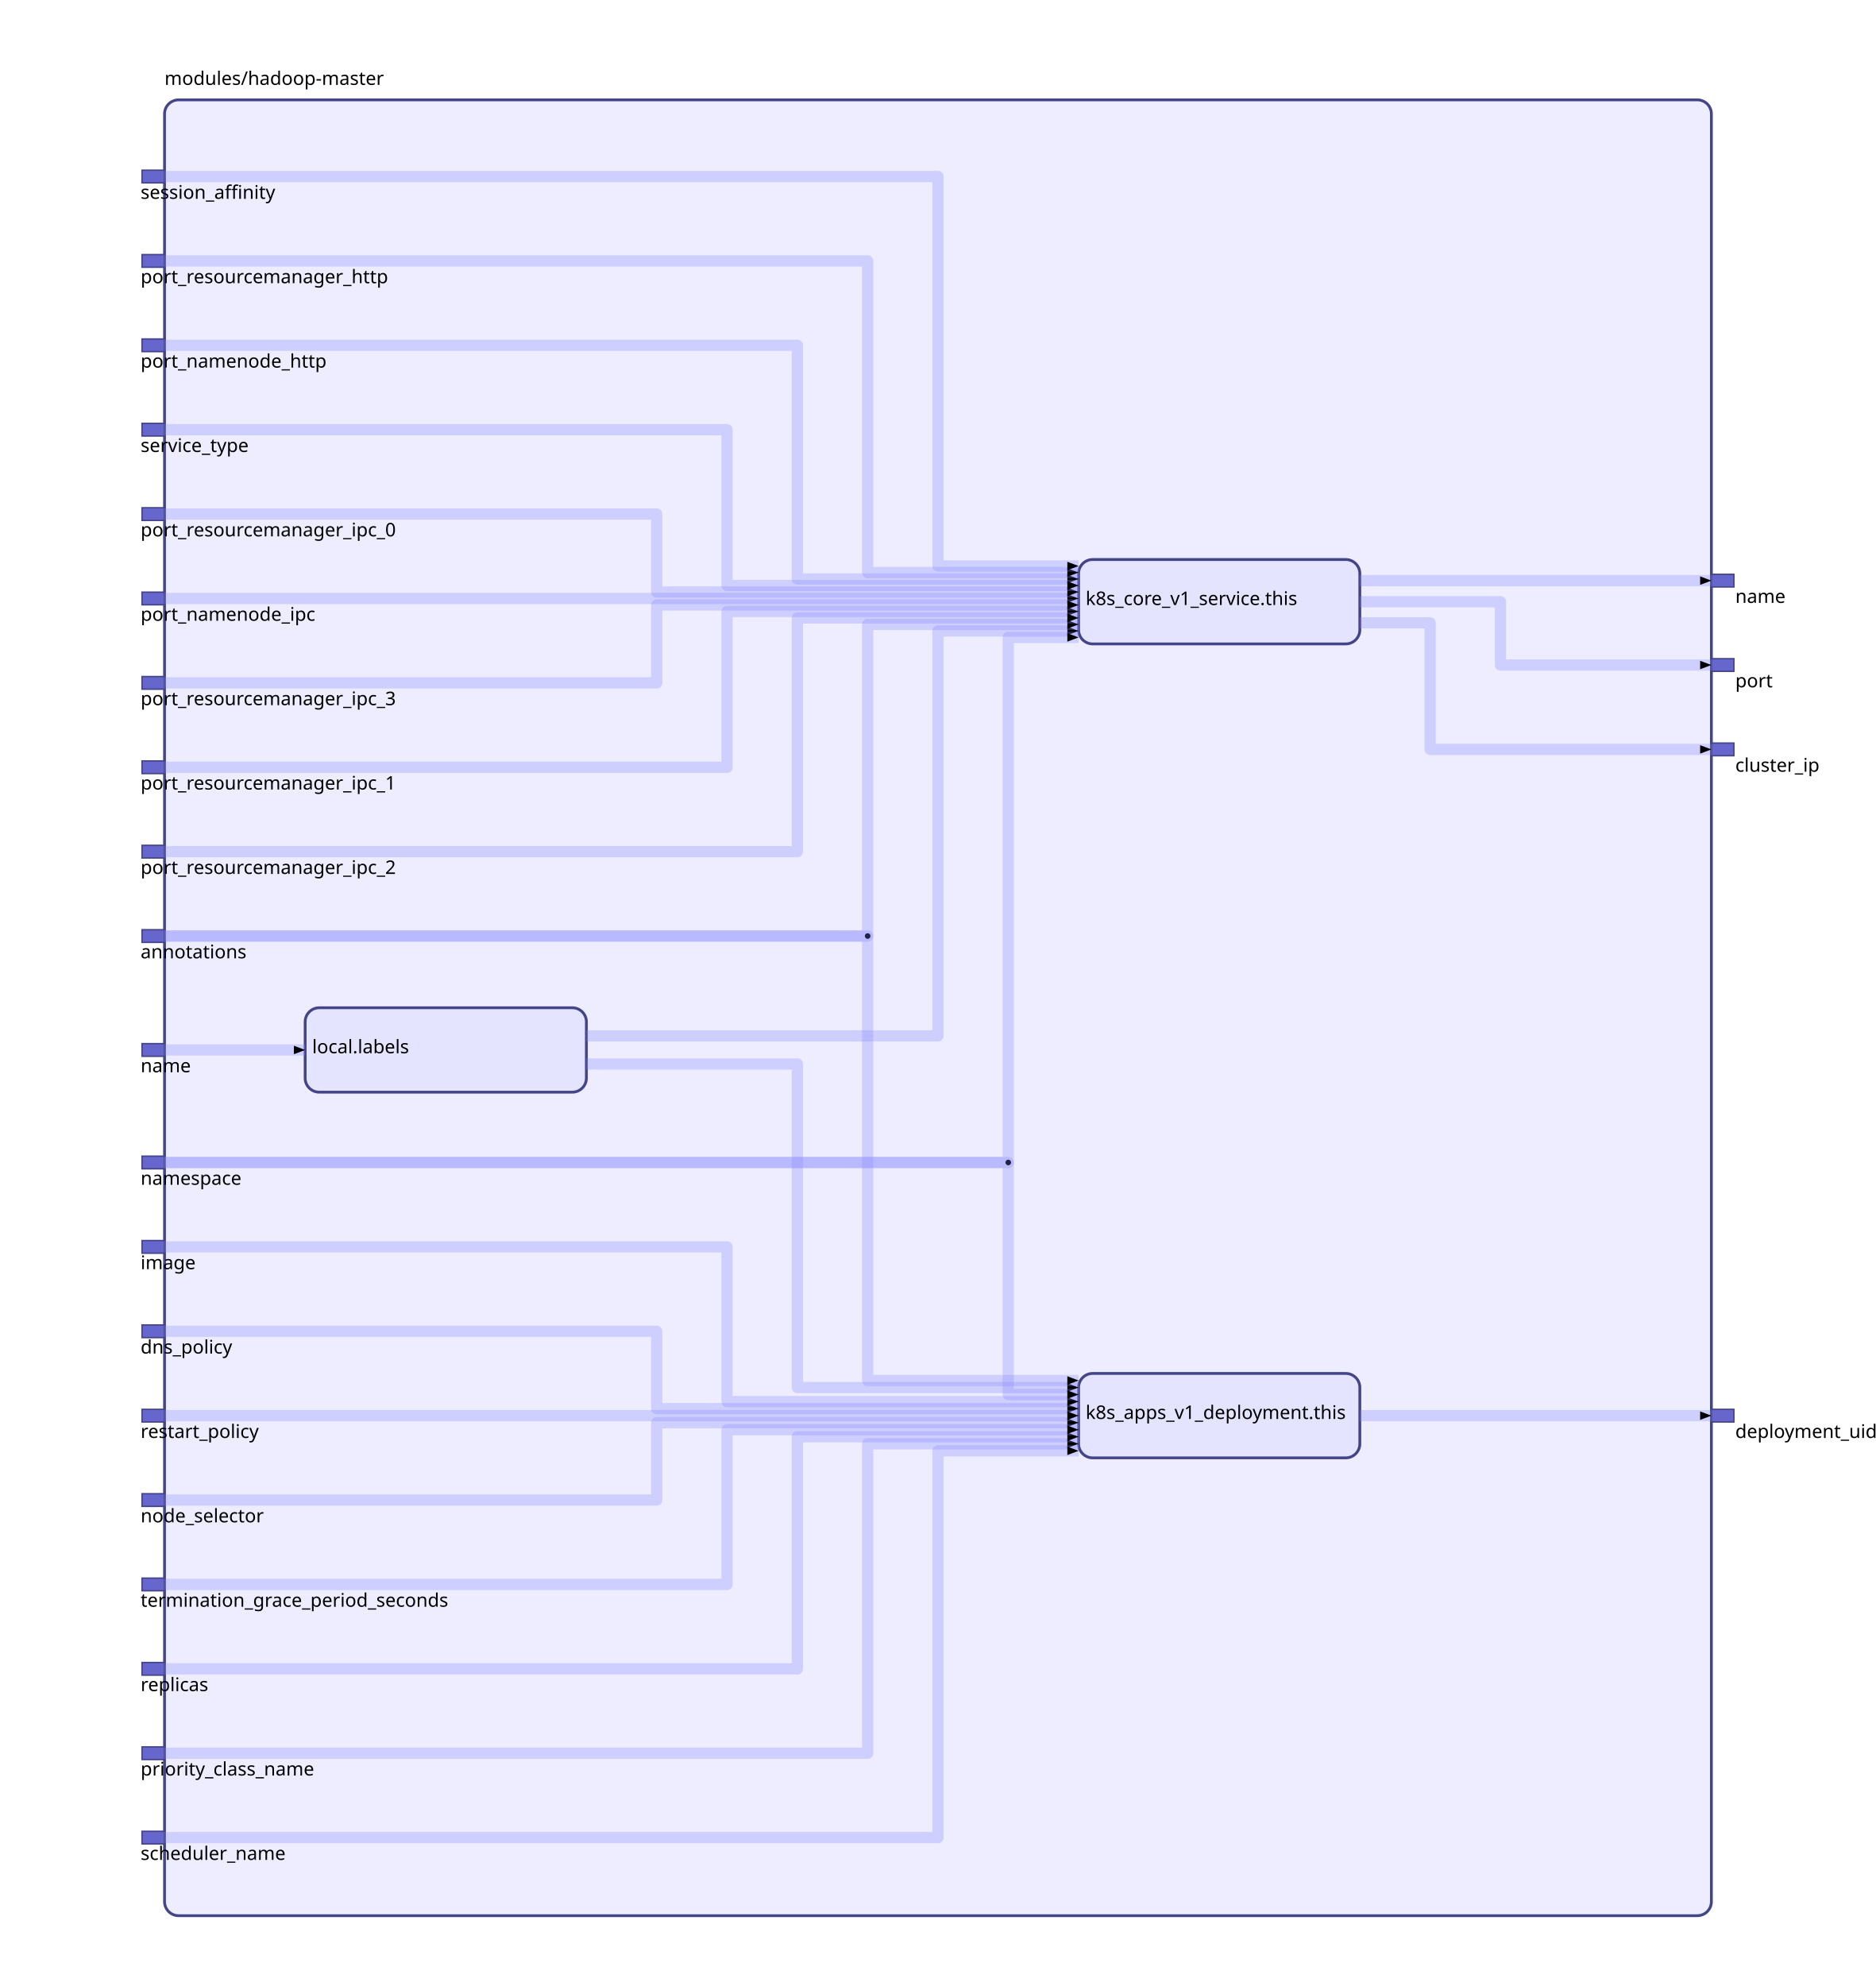
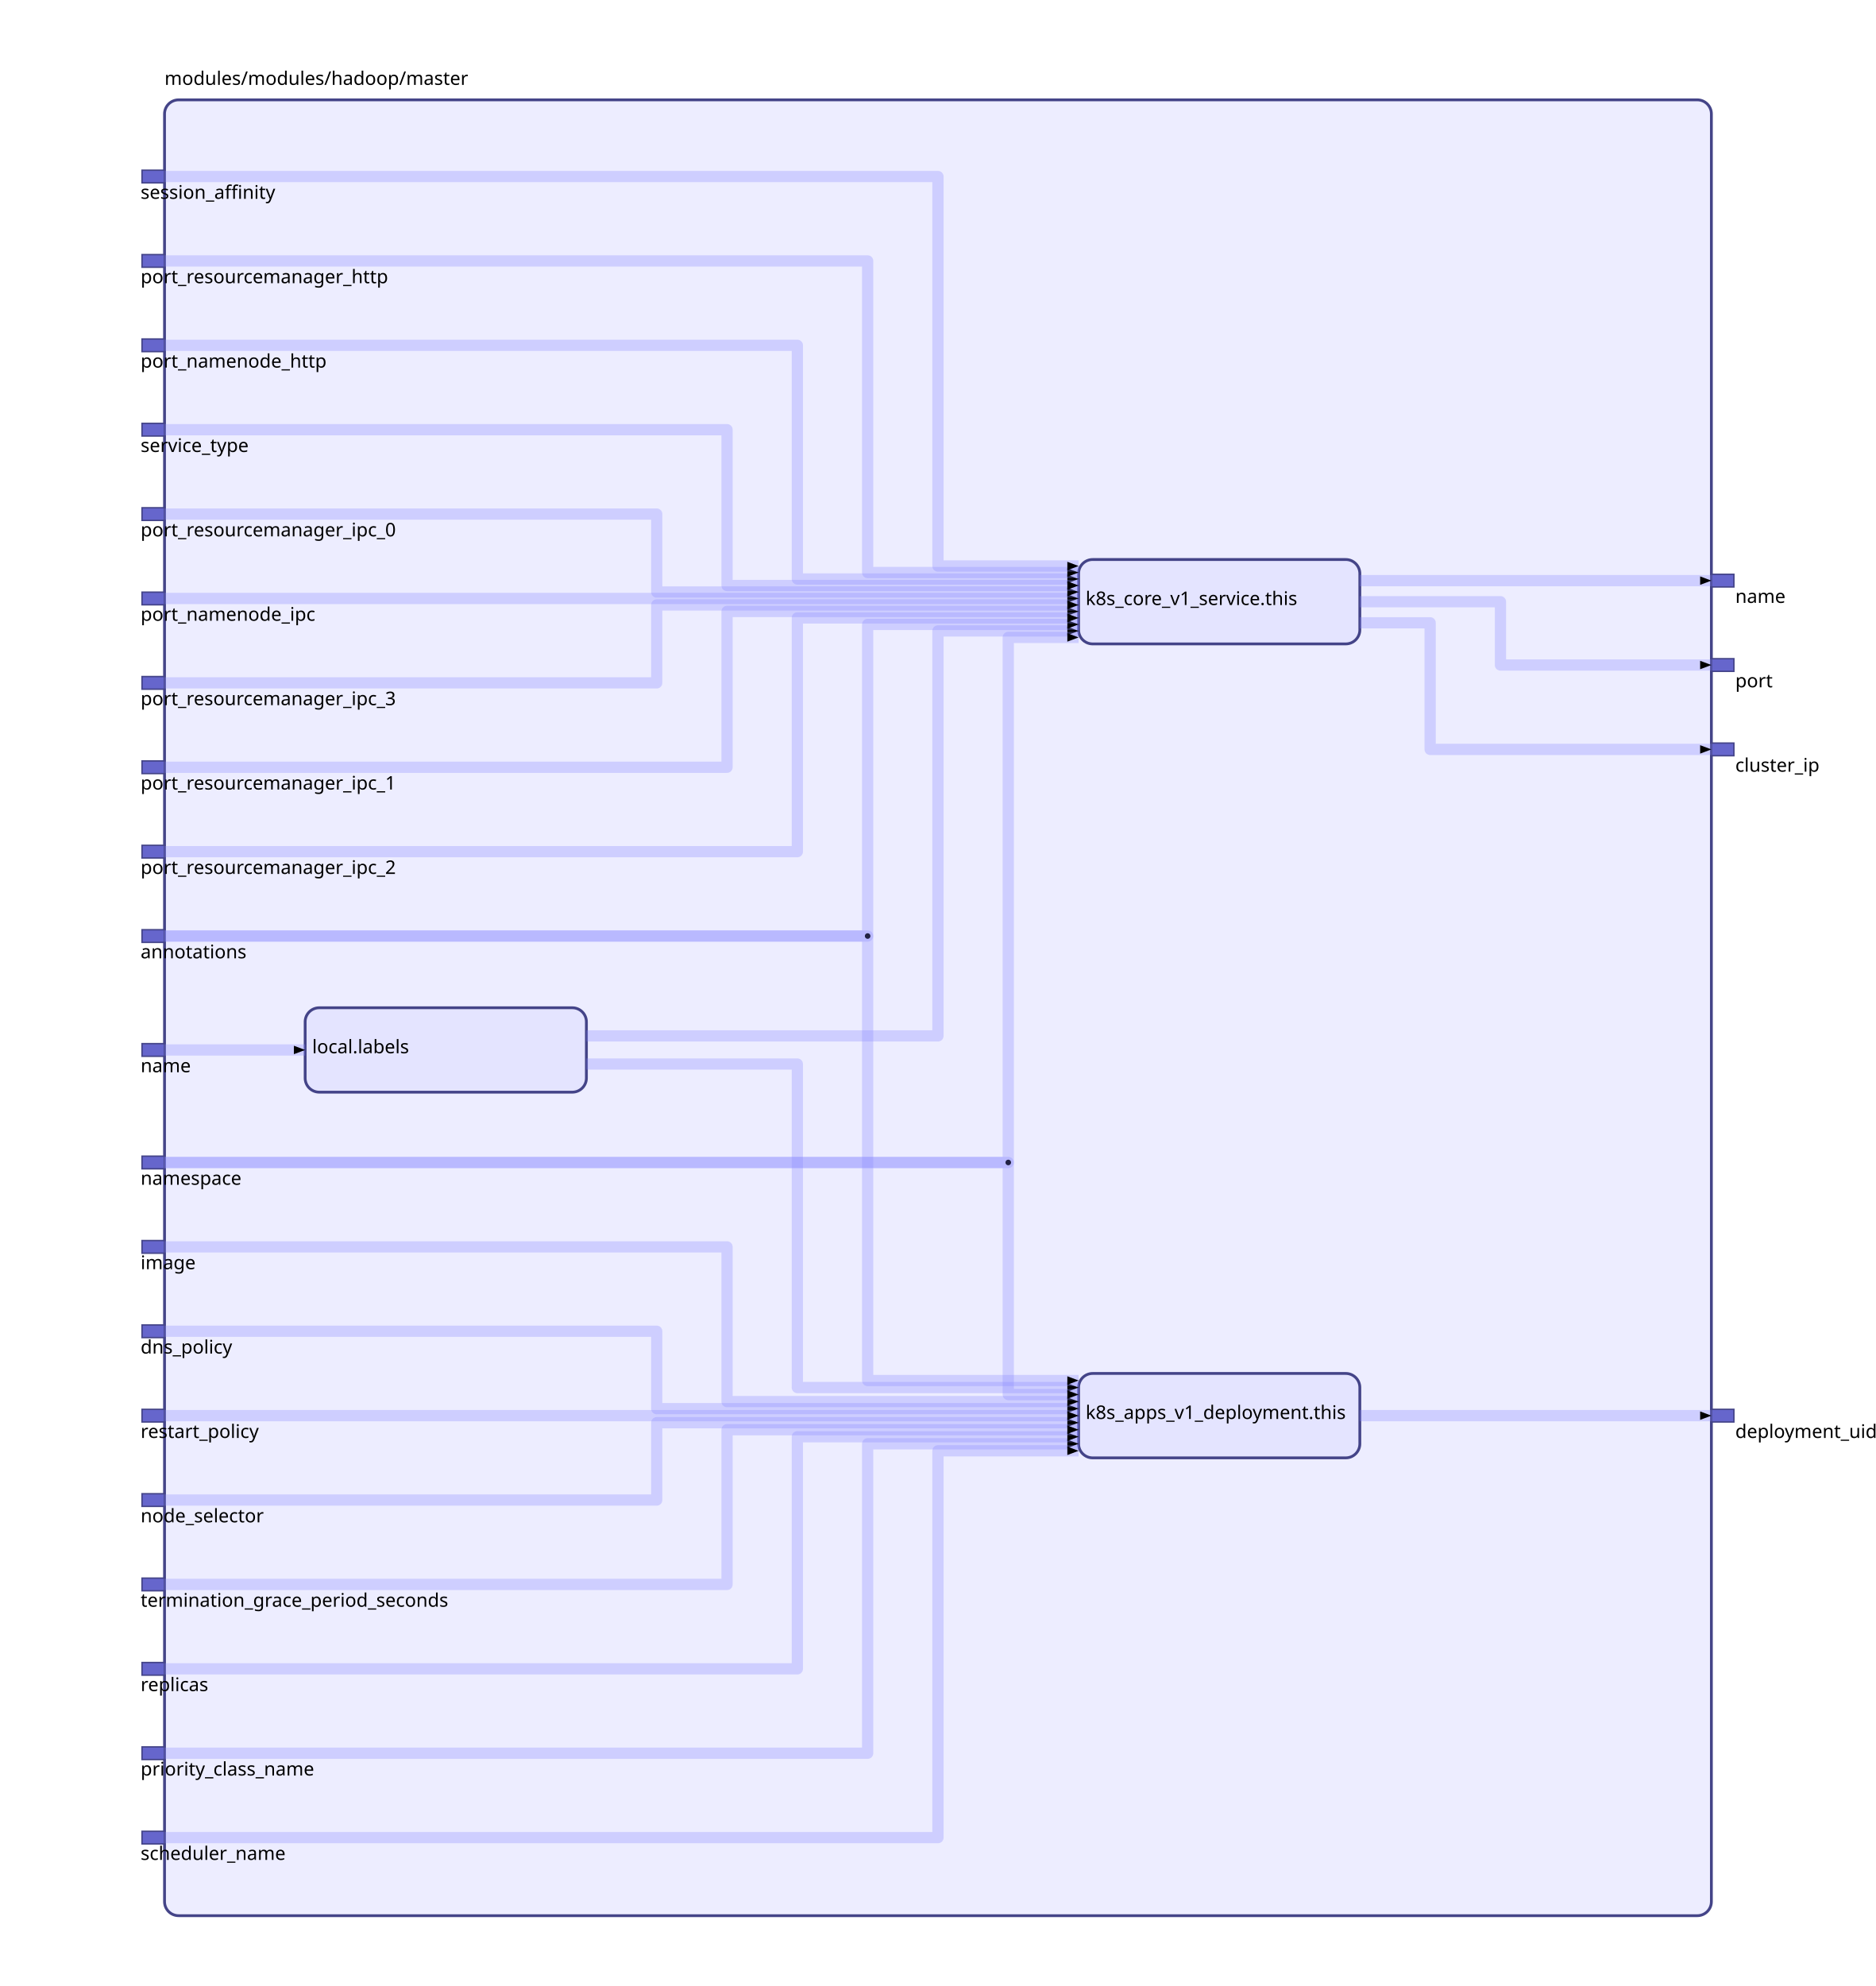
<svg xmlns="http://www.w3.org/2000/svg" id="sprotty_1" class="sprotty-graph sprotty" tabindex="1002" viewBox="0 0 1334 1412">
  <style>
.elknode {
    stroke: #448;
    stroke-width: 2;
    fill: #ddf;
    fill-opacity: 0.5;
}

.elkport {
    stroke: #448;
    stroke-width: 1;
    fill: #66c;
}

.elkedge {
    fill: none;
    stroke: #88f;
    stroke-width: 8;
    stroke-opacity: 0.3;
    pointer-events: stroke;
    stroke-linejoin: round;
}

.elkedge:hover {
    stroke: #448;
    stroke-width: 8;
    stroke-opacity: 1;
    stroke-dasharray: 16px;
    stroke-dashoffset: 32px;
    animation: stroke 0.5s linear infinite;
}

@keyframes stroke {
    to {
        stroke-dashoffset: 0;
    }
}

.elkedge.arrow {
    fill: #336;
}

.elklabel {
    stroke-width: 0;
    stroke: #000;
    fill: #000;
    font-family: sans-serif;
    font-size: 10pt;
    dominant-baseline: hanging;
}

.elklabel:hover {
    font-size: 24pt;
}

.elkjunction {
    stroke: none;
    fill: #224;
}

.selected &gt; rect {
    stroke-width: 3;
}

.mouseover {
    stroke: #88f;
}
/*
 * Copyright (C) 2017 TypeFox and others.
 *
 * Licensed under the Apache License, Version 2.0 (the "License"); you may not use this file except in compliance with the License.
 * You may obtain a copy of the License at http://www.apache.org/licenses/LICENSE-2.0
 */

.sprotty {
    padding: 0px;
    font-family: "Helvetica Neue", Helvetica, Arial, sans-serif;
}

.sprotty-hidden {
    display: block;
    position: absolute;
    width: 0px;
    height: 0px;
}

.sprotty-popup {
    font-family: "Helvetica Neue", Helvetica, Arial, sans-serif;
    position: absolute;
    background: white;
    border-radius: 5px;
    border: 1px solid;
    max-width: 400px;
    min-width: 100px;
}

.sprotty-popup &gt; div {
    margin: 10px;
}

.sprotty-popup-closed {
    display: none;
}
</style>
  <g transform="scale(1) translate(0,0)">
    <g id="sprotty_3" transform="translate(117, 71)" opacity="1">
      <rect class="elknode" x="0" y="0" rx="10" width="1100" height="1291" />
      <g id="sprotty_5" transform="translate(650, 905.5)" opacity="1">
        <rect class="elknode" x="0" y="0" rx="10" width="200" height="60" />
        <text id="sprotty_6" class="elklabel" transform="translate(5, 22) translate(0, 0)" opacity="1">k8s_apps_v1_deployment.this</text>
      </g>
-       <g id="sprotty_7" transform="translate(650, 326.8077)" opacity="1">
+       <g id="sprotty_7" transform="translate(100, 645.5)" opacity="1">
        <rect class="elknode" x="0" y="0" rx="10" width="200" height="60" />
-         <text id="sprotty_8" class="elklabel" transform="translate(5, 22) translate(0, 0)" opacity="1">k8s_core_v1_service.this</text>
-       </g>
-       <g id="sprotty_9" transform="translate(100, 645.5)" opacity="1">
+         <text id="sprotty_8" class="elklabel" transform="translate(5, 22) translate(0, 0)" opacity="1">local.labels</text>
+       </g>
+       <g id="sprotty_40" transform="translate(650, 326.8077)" opacity="1">
        <rect class="elknode" x="0" y="0" rx="10" width="200" height="60" />
-         <text id="sprotty_10" class="elklabel" transform="translate(5, 22) translate(0, 0)" opacity="1">local.labels</text>
-       </g>
-       <g id="sprotty_12" transform="translate(-16, 590)" opacity="1">
-         <rect class="elkport" x="0" y="0" width="16" height="9" />
-         <text id="sprotty_13" class="elklabel" transform="translate(-1, 10) translate(0, 0)" opacity="1">annotations</text>
-       </g>
-       <g id="sprotty_15" transform="translate(-16, 871)" opacity="1">
-         <rect class="elkport" x="0" y="0" width="16" height="9" />
-         <text id="sprotty_16" class="elklabel" transform="translate(-1, 10) translate(0, 0)" opacity="1">dns_policy</text>
-       </g>
-       <g id="sprotty_18" transform="translate(-16, 811)" opacity="1">
-         <rect class="elkport" x="0" y="0" width="16" height="9" />
-         <text id="sprotty_19" class="elklabel" transform="translate(-1, 10) translate(0, 0)" opacity="1">image</text>
-       </g>
-       <g id="sprotty_21" transform="translate(-16, 751)" opacity="1">
-         <rect class="elkport" x="0" y="0" width="16" height="9" />
-         <text id="sprotty_22" class="elklabel" transform="translate(-1, 10) translate(0, 0)" opacity="1">namespace</text>
-       </g>
-       <g id="sprotty_24" transform="translate(-16, 991)" opacity="1">
-         <rect class="elkport" x="0" y="0" width="16" height="9" />
-         <text id="sprotty_25" class="elklabel" transform="translate(-1, 10) translate(0, 0)" opacity="1">node_selector</text>
-       </g>
-       <g id="sprotty_27" transform="translate(-16, 1171)" opacity="1">
-         <rect class="elkport" x="0" y="0" width="16" height="9" />
-         <text id="sprotty_28" class="elklabel" transform="translate(-1, 10) translate(0, 0)" opacity="1">priority_class_name</text>
-       </g>
-       <g id="sprotty_30" transform="translate(-16, 1111)" opacity="1">
-         <rect class="elkport" x="0" y="0" width="16" height="9" />
-         <text id="sprotty_31" class="elklabel" transform="translate(-1, 10) translate(0, 0)" opacity="1">replicas</text>
-       </g>
-       <g id="sprotty_33" transform="translate(-16, 931)" opacity="1">
-         <rect class="elkport" x="0" y="0" width="16" height="9" />
-         <text id="sprotty_34" class="elklabel" transform="translate(-1, 10) translate(0, 0)" opacity="1">restart_policy</text>
-       </g>
-       <g id="sprotty_36" transform="translate(-16, 1231)" opacity="1">
-         <rect class="elkport" x="0" y="0" width="16" height="9" />
-         <text id="sprotty_37" class="elklabel" transform="translate(-1, 10) translate(0, 0)" opacity="1">scheduler_name</text>
-       </g>
-       <g id="sprotty_39" transform="translate(-16, 1051)" opacity="1">
-         <rect class="elkport" x="0" y="0" width="16" height="9" />
-         <text id="sprotty_40" class="elklabel" transform="translate(-1, 10) translate(0, 0)" opacity="1">termination_grace_period_seconds</text>
+         <text id="sprotty_41" class="elklabel" transform="translate(5, 22) translate(0, 0)" opacity="1">k8s_core_v1_service.this</text>
+       </g>
+       <g id="sprotty_10" transform="translate(-16, 590)" opacity="1">
+         <rect class="elkport" x="0" y="0" width="16" height="9" />
+         <text id="sprotty_11" class="elklabel" transform="translate(-1, 10) translate(0, 0)" opacity="1">annotations</text>
+       </g>
+       <g id="sprotty_13" transform="translate(-16, 871)" opacity="1">
+         <rect class="elkport" x="0" y="0" width="16" height="9" />
+         <text id="sprotty_14" class="elklabel" transform="translate(-1, 10) translate(0, 0)" opacity="1">dns_policy</text>
+       </g>
+       <g id="sprotty_16" transform="translate(-16, 811)" opacity="1">
+         <rect class="elkport" x="0" y="0" width="16" height="9" />
+         <text id="sprotty_17" class="elklabel" transform="translate(-1, 10) translate(0, 0)" opacity="1">image</text>
+       </g>
+       <g id="sprotty_19" transform="translate(-16, 751)" opacity="1">
+         <rect class="elkport" x="0" y="0" width="16" height="9" />
+         <text id="sprotty_20" class="elklabel" transform="translate(-1, 10) translate(0, 0)" opacity="1">namespace</text>
+       </g>
+       <g id="sprotty_22" transform="translate(-16, 991)" opacity="1">
+         <rect class="elkport" x="0" y="0" width="16" height="9" />
+         <text id="sprotty_23" class="elklabel" transform="translate(-1, 10) translate(0, 0)" opacity="1">node_selector</text>
+       </g>
+       <g id="sprotty_25" transform="translate(-16, 1171)" opacity="1">
+         <rect class="elkport" x="0" y="0" width="16" height="9" />
+         <text id="sprotty_26" class="elklabel" transform="translate(-1, 10) translate(0, 0)" opacity="1">priority_class_name</text>
+       </g>
+       <g id="sprotty_28" transform="translate(-16, 1111)" opacity="1">
+         <rect class="elkport" x="0" y="0" width="16" height="9" />
+         <text id="sprotty_29" class="elklabel" transform="translate(-1, 10) translate(0, 0)" opacity="1">replicas</text>
+       </g>
+       <g id="sprotty_31" transform="translate(-16, 931)" opacity="1">
+         <rect class="elkport" x="0" y="0" width="16" height="9" />
+         <text id="sprotty_32" class="elklabel" transform="translate(-1, 10) translate(0, 0)" opacity="1">restart_policy</text>
+       </g>
+       <g id="sprotty_34" transform="translate(-16, 1231)" opacity="1">
+         <rect class="elkport" x="0" y="0" width="16" height="9" />
+         <text id="sprotty_35" class="elklabel" transform="translate(-1, 10) translate(0, 0)" opacity="1">scheduler_name</text>
+       </g>
+       <g id="sprotty_37" transform="translate(-16, 1051)" opacity="1">
+         <rect class="elkport" x="0" y="0" width="16" height="9" />
+         <text id="sprotty_38" class="elklabel" transform="translate(-1, 10) translate(0, 0)" opacity="1">termination_grace_period_seconds</text>
      </g>
      <g id="sprotty_45" transform="translate(-16, 170)" opacity="1">
        <rect class="elkport" x="0" y="0" width="16" height="9" />
        <text id="sprotty_46" class="elklabel" transform="translate(-1, 10) translate(0, 0)" opacity="1">port_namenode_http</text>
      </g>
      <g id="sprotty_48" transform="translate(-16, 350)" opacity="1">
        <rect class="elkport" x="0" y="0" width="16" height="9" />
        <text id="sprotty_49" class="elklabel" transform="translate(-1, 10) translate(0, 0)" opacity="1">port_namenode_ipc</text>
      </g>
      <g id="sprotty_51" transform="translate(-16, 110)" opacity="1">
        <rect class="elkport" x="0" y="0" width="16" height="9" />
        <text id="sprotty_52" class="elklabel" transform="translate(-1, 10) translate(0, 0)" opacity="1">port_resourcemanager_http</text>
      </g>
      <g id="sprotty_54" transform="translate(-16, 290)" opacity="1">
        <rect class="elkport" x="0" y="0" width="16" height="9" />
        <text id="sprotty_55" class="elklabel" transform="translate(-1, 10) translate(0, 0)" opacity="1">port_resourcemanager_ipc_0</text>
      </g>
      <g id="sprotty_57" transform="translate(-16, 470)" opacity="1">
        <rect class="elkport" x="0" y="0" width="16" height="9" />
        <text id="sprotty_58" class="elklabel" transform="translate(-1, 10) translate(0, 0)" opacity="1">port_resourcemanager_ipc_1</text>
      </g>
      <g id="sprotty_60" transform="translate(-16, 530)" opacity="1">
        <rect class="elkport" x="0" y="0" width="16" height="9" />
        <text id="sprotty_61" class="elklabel" transform="translate(-1, 10) translate(0, 0)" opacity="1">port_resourcemanager_ipc_2</text>
      </g>
      <g id="sprotty_63" transform="translate(-16, 410)" opacity="1">
        <rect class="elkport" x="0" y="0" width="16" height="9" />
        <text id="sprotty_64" class="elklabel" transform="translate(-1, 10) translate(0, 0)" opacity="1">port_resourcemanager_ipc_3</text>
      </g>
      <g id="sprotty_66" transform="translate(-16, 230)" opacity="1">
        <rect class="elkport" x="0" y="0" width="16" height="9" />
        <text id="sprotty_67" class="elklabel" transform="translate(-1, 10) translate(0, 0)" opacity="1">service_type</text>
      </g>
      <g id="sprotty_69" transform="translate(-16, 50)" opacity="1">
        <rect class="elkport" x="0" y="0" width="16" height="9" />
        <text id="sprotty_70" class="elklabel" transform="translate(-1, 10) translate(0, 0)" opacity="1">session_affinity</text>
      </g>
      <g id="sprotty_72" transform="translate(-16, 671)" opacity="1">
        <rect class="elkport" x="0" y="0" width="16" height="9" />
        <text id="sprotty_73" class="elklabel" transform="translate(-1, 10) translate(0, 0)" opacity="1">name</text>
      </g>
      <g id="sprotty_75" transform="translate(1100, 457.3077)" opacity="1">
        <rect class="elkport" x="0" y="0" width="16" height="9" />
        <text id="sprotty_76" class="elklabel" transform="translate(17, 10) translate(0, 0)" opacity="1">cluster_ip</text>
      </g>
      <g id="sprotty_78" transform="translate(1100, 931)" opacity="1">
        <rect class="elkport" x="0" y="0" width="16" height="9" />
        <text id="sprotty_79" class="elklabel" transform="translate(17, 10) translate(0, 0)" opacity="1">deployment_uid</text>
      </g>
      <g id="sprotty_81" transform="translate(1100, 337.3077)" opacity="1">
        <rect class="elkport" x="0" y="0" width="16" height="9" />
        <text id="sprotty_82" class="elklabel" transform="translate(17, 10) translate(0, 0)" opacity="1">name</text>
      </g>
      <g id="sprotty_84" transform="translate(1100, 397.3077)" opacity="1">
        <rect class="elkport" x="0" y="0" width="16" height="9" />
        <text id="sprotty_85" class="elklabel" transform="translate(17, 10) translate(0, 0)" opacity="1">port</text>
      </g>
-       <text id="sprotty_4" class="elklabel" transform="translate(0, -21) translate(0, 0)" opacity="1">modules/hadoop-master</text>
-       <g id="sprotty_11" class="sprotty-edge" opacity="1">
+       <text id="sprotty_4" class="elklabel" transform="translate(0, -21) translate(0, 0)" opacity="1">modules/modules/hadoop/master</text>
+       <g id="sprotty_9" class="sprotty-edge" opacity="1">
        <path class="elkedge" d="M 300,685.5 L 450,685.5 L 450,915.5 L 650,915.5" />
        <path class="edge arrow" d="M 0,0 L 8,-3 L 8,3 Z" transform="rotate(180 650 915.5) translate(650 915.5)" />
      </g>
-       <g id="sprotty_14" class="sprotty-edge" opacity="1">
+       <g id="sprotty_12" class="sprotty-edge" opacity="1">
        <path class="elkedge" d="M 0,594.5 L 500,594.5 L 500,910.5 L 650,910.5" />
        <path class="edge arrow" d="M 0,0 L 8,-3 L 8,3 Z" transform="rotate(180 650 910.5) translate(650 910.5)" />
      </g>
-       <g id="sprotty_17" class="sprotty-edge" opacity="1">
+       <g id="sprotty_15" class="sprotty-edge" opacity="1">
        <path class="elkedge" d="M 0,875.5 L 350,875.5 L 350,930.5 L 650,930.5" />
        <path class="edge arrow" d="M 0,0 L 8,-3 L 8,3 Z" transform="rotate(180 650 930.5) translate(650 930.5)" />
      </g>
-       <g id="sprotty_20" class="sprotty-edge" opacity="1">
+       <g id="sprotty_18" class="sprotty-edge" opacity="1">
        <path class="elkedge" d="M 0,815.5 L 400,815.5 L 400,925.5 L 650,925.5" />
        <path class="edge arrow" d="M 0,0 L 8,-3 L 8,3 Z" transform="rotate(180 650 925.5) translate(650 925.5)" />
      </g>
-       <g id="sprotty_23" class="sprotty-edge" opacity="1">
+       <g id="sprotty_21" class="sprotty-edge" opacity="1">
        <path class="elkedge" d="M 0,755.5 L 600,755.5 L 600,920.5 L 650,920.5" />
        <path class="edge arrow" d="M 0,0 L 8,-3 L 8,3 Z" transform="rotate(180 650 920.5) translate(650 920.5)" />
      </g>
-       <g id="sprotty_26" class="sprotty-edge" opacity="1">
+       <g id="sprotty_24" class="sprotty-edge" opacity="1">
        <path class="elkedge" d="M 0,995.5 L 350,995.5 L 350,940.5 L 650,940.5" />
        <path class="edge arrow" d="M 0,0 L 8,-3 L 8,3 Z" transform="rotate(180 650 940.5) translate(650 940.5)" />
      </g>
-       <g id="sprotty_29" class="sprotty-edge" opacity="1">
+       <g id="sprotty_27" class="sprotty-edge" opacity="1">
        <path class="elkedge" d="M 0,1175.5 L 500,1175.5 L 500,955.5 L 650,955.5" />
        <path class="edge arrow" d="M 0,0 L 8,-3 L 8,3 Z" transform="rotate(180 650 955.5) translate(650 955.5)" />
      </g>
-       <g id="sprotty_32" class="sprotty-edge" opacity="1">
+       <g id="sprotty_30" class="sprotty-edge" opacity="1">
        <path class="elkedge" d="M 0,1115.5 L 450,1115.5 L 450,950.5 L 650,950.5" />
        <path class="edge arrow" d="M 0,0 L 8,-3 L 8,3 Z" transform="rotate(180 650 950.5) translate(650 950.5)" />
      </g>
-       <g id="sprotty_35" class="sprotty-edge" opacity="1">
+       <g id="sprotty_33" class="sprotty-edge" opacity="1">
        <path class="elkedge" d="M 0,935.5 L 650,935.5" />
        <path class="edge arrow" d="M 0,0 L 8,-3 L 8,3 Z" transform="rotate(180 650 935.5) translate(650 935.5)" />
      </g>
-       <g id="sprotty_38" class="sprotty-edge" opacity="1">
+       <g id="sprotty_36" class="sprotty-edge" opacity="1">
        <path class="elkedge" d="M 0,1235.5 L 550,1235.5 L 550,960.5 L 650,960.5" />
        <path class="edge arrow" d="M 0,0 L 8,-3 L 8,3 Z" transform="rotate(180 650 960.5) translate(650 960.5)" />
      </g>
-       <g id="sprotty_41" class="sprotty-edge" opacity="1">
+       <g id="sprotty_39" class="sprotty-edge" opacity="1">
        <path class="elkedge" d="M 0,1055.5 L 400,1055.5 L 400,945.5 L 650,945.5" />
        <path class="edge arrow" d="M 0,0 L 8,-3 L 8,3 Z" transform="rotate(180 650 945.5) translate(650 945.5)" />
      </g>
      <g id="sprotty_42" class="sprotty-edge" opacity="1">
        <path class="elkedge" d="M 300,665.5 L 550,665.5 L 550,377.577 L 650,377.577" />
        <path class="edge arrow" d="M 0,0 L 8,-3 L 8,3 Z" transform="rotate(180 650 377.5769) translate(650 377.5769)" />
      </g>
      <g id="sprotty_43" class="sprotty-edge" opacity="1">
        <path class="elkedge" d="M 0,594.5 L 500,594.5 L 500,372.962 L 650,372.962" />
        <path class="edge arrow" d="M 0,0 L 8,-3 L 8,3 Z" transform="rotate(180 650 372.9615) translate(650 372.9615)" />
        <g id="sprotty_43_j0" transform="translate(500, 594.5)" opacity="1">
          <circle class="elkjunction" r="2" />
        </g>
      </g>
      <g id="sprotty_44" class="sprotty-edge" opacity="1">
        <path class="elkedge" d="M 0,755.5 L 600,755.5 L 600,382.192 L 650,382.192" />
        <path class="edge arrow" d="M 0,0 L 8,-3 L 8,3 Z" transform="rotate(180 650 382.1923) translate(650 382.1923)" />
        <g id="sprotty_44_j0" transform="translate(600, 755.5)" opacity="1">
          <circle class="elkjunction" r="2" />
        </g>
      </g>
      <g id="sprotty_47" class="sprotty-edge" opacity="1">
        <path class="elkedge" d="M 0,174.5 L 450,174.5 L 450,340.654 L 650,340.654" />
        <path class="edge arrow" d="M 0,0 L 8,-3 L 8,3 Z" transform="rotate(180 650 340.6538) translate(650 340.6538)" />
      </g>
      <g id="sprotty_50" class="sprotty-edge" opacity="1">
        <path class="elkedge" d="M 0,354.5 L 650,354.5" />
        <path class="edge arrow" d="M 0,0 L 8,-3 L 8,3 Z" transform="rotate(180 650 354.5) translate(650 354.5)" />
      </g>
      <g id="sprotty_53" class="sprotty-edge" opacity="1">
        <path class="elkedge" d="M 0,114.5 L 500,114.5 L 500,336.038 L 650,336.038" />
        <path class="edge arrow" d="M 0,0 L 8,-3 L 8,3 Z" transform="rotate(180 650 336.0385) translate(650 336.0385)" />
      </g>
      <g id="sprotty_56" class="sprotty-edge" opacity="1">
        <path class="elkedge" d="M 0,294.5 L 350,294.5 L 350,349.885 L 650,349.885" />
        <path class="edge arrow" d="M 0,0 L 8,-3 L 8,3 Z" transform="rotate(180 650 349.8846) translate(650 349.8846)" />
      </g>
      <g id="sprotty_59" class="sprotty-edge" opacity="1">
        <path class="elkedge" d="M 0,474.5 L 400,474.5 L 400,363.731 L 650,363.731" />
        <path class="edge arrow" d="M 0,0 L 8,-3 L 8,3 Z" transform="rotate(180 650 363.7308) translate(650 363.7308)" />
      </g>
      <g id="sprotty_62" class="sprotty-edge" opacity="1">
        <path class="elkedge" d="M 0,534.5 L 450,534.5 L 450,368.346 L 650,368.346" />
        <path class="edge arrow" d="M 0,0 L 8,-3 L 8,3 Z" transform="rotate(180 650 368.3462) translate(650 368.3462)" />
      </g>
      <g id="sprotty_65" class="sprotty-edge" opacity="1">
        <path class="elkedge" d="M 0,414.5 L 350,414.5 L 350,359.115 L 650,359.115" />
        <path class="edge arrow" d="M 0,0 L 8,-3 L 8,3 Z" transform="rotate(180 650 359.1154) translate(650 359.1154)" />
      </g>
      <g id="sprotty_68" class="sprotty-edge" opacity="1">
        <path class="elkedge" d="M 0,234.5 L 400,234.5 L 400,345.269 L 650,345.269" />
        <path class="edge arrow" d="M 0,0 L 8,-3 L 8,3 Z" transform="rotate(180 650 345.2692) translate(650 345.2692)" />
      </g>
      <g id="sprotty_71" class="sprotty-edge" opacity="1">
        <path class="elkedge" d="M 0,54.5 L 550,54.5 L 550,331.423 L 650,331.423" />
        <path class="edge arrow" d="M 0,0 L 8,-3 L 8,3 Z" transform="rotate(180 650 331.4231) translate(650 331.4231)" />
      </g>
      <g id="sprotty_74" class="sprotty-edge" opacity="1">
        <path class="elkedge" d="M 0,675.5 L 100,675.5" />
        <path class="edge arrow" d="M 0,0 L 8,-3 L 8,3 Z" transform="rotate(180 100 675.5) translate(100 675.5)" />
      </g>
      <g id="sprotty_77" class="sprotty-edge" opacity="1">
        <path class="elkedge" d="M 850,371.808 L 900,371.808 L 900,461.808 L 1100,461.808" />
        <path class="edge arrow" d="M 0,0 L 8,-3 L 8,3 Z" transform="rotate(180 1100 461.8077) translate(1100 461.8077)" />
      </g>
      <g id="sprotty_80" class="sprotty-edge" opacity="1">
        <path class="elkedge" d="M 850,935.5 L 1100,935.5" />
        <path class="edge arrow" d="M 0,0 L 8,-3 L 8,3 Z" transform="rotate(180 1100 935.5) translate(1100 935.5)" />
      </g>
      <g id="sprotty_83" class="sprotty-edge" opacity="1">
        <path class="elkedge" d="M 850,341.808 L 1100,341.808" />
        <path class="edge arrow" d="M 0,0 L 8,-3 L 8,3 Z" transform="rotate(180 1100 341.8077) translate(1100 341.8077)" />
      </g>
      <g id="sprotty_86" class="sprotty-edge" opacity="1">
        <path class="elkedge" d="M 850,356.808 L 950,356.808 L 950,401.808 L 1100,401.808" />
        <path class="edge arrow" d="M 0,0 L 8,-3 L 8,3 Z" transform="rotate(180 1100 401.8077) translate(1100 401.8077)" />
      </g>
    </g>
  </g>
</svg>
